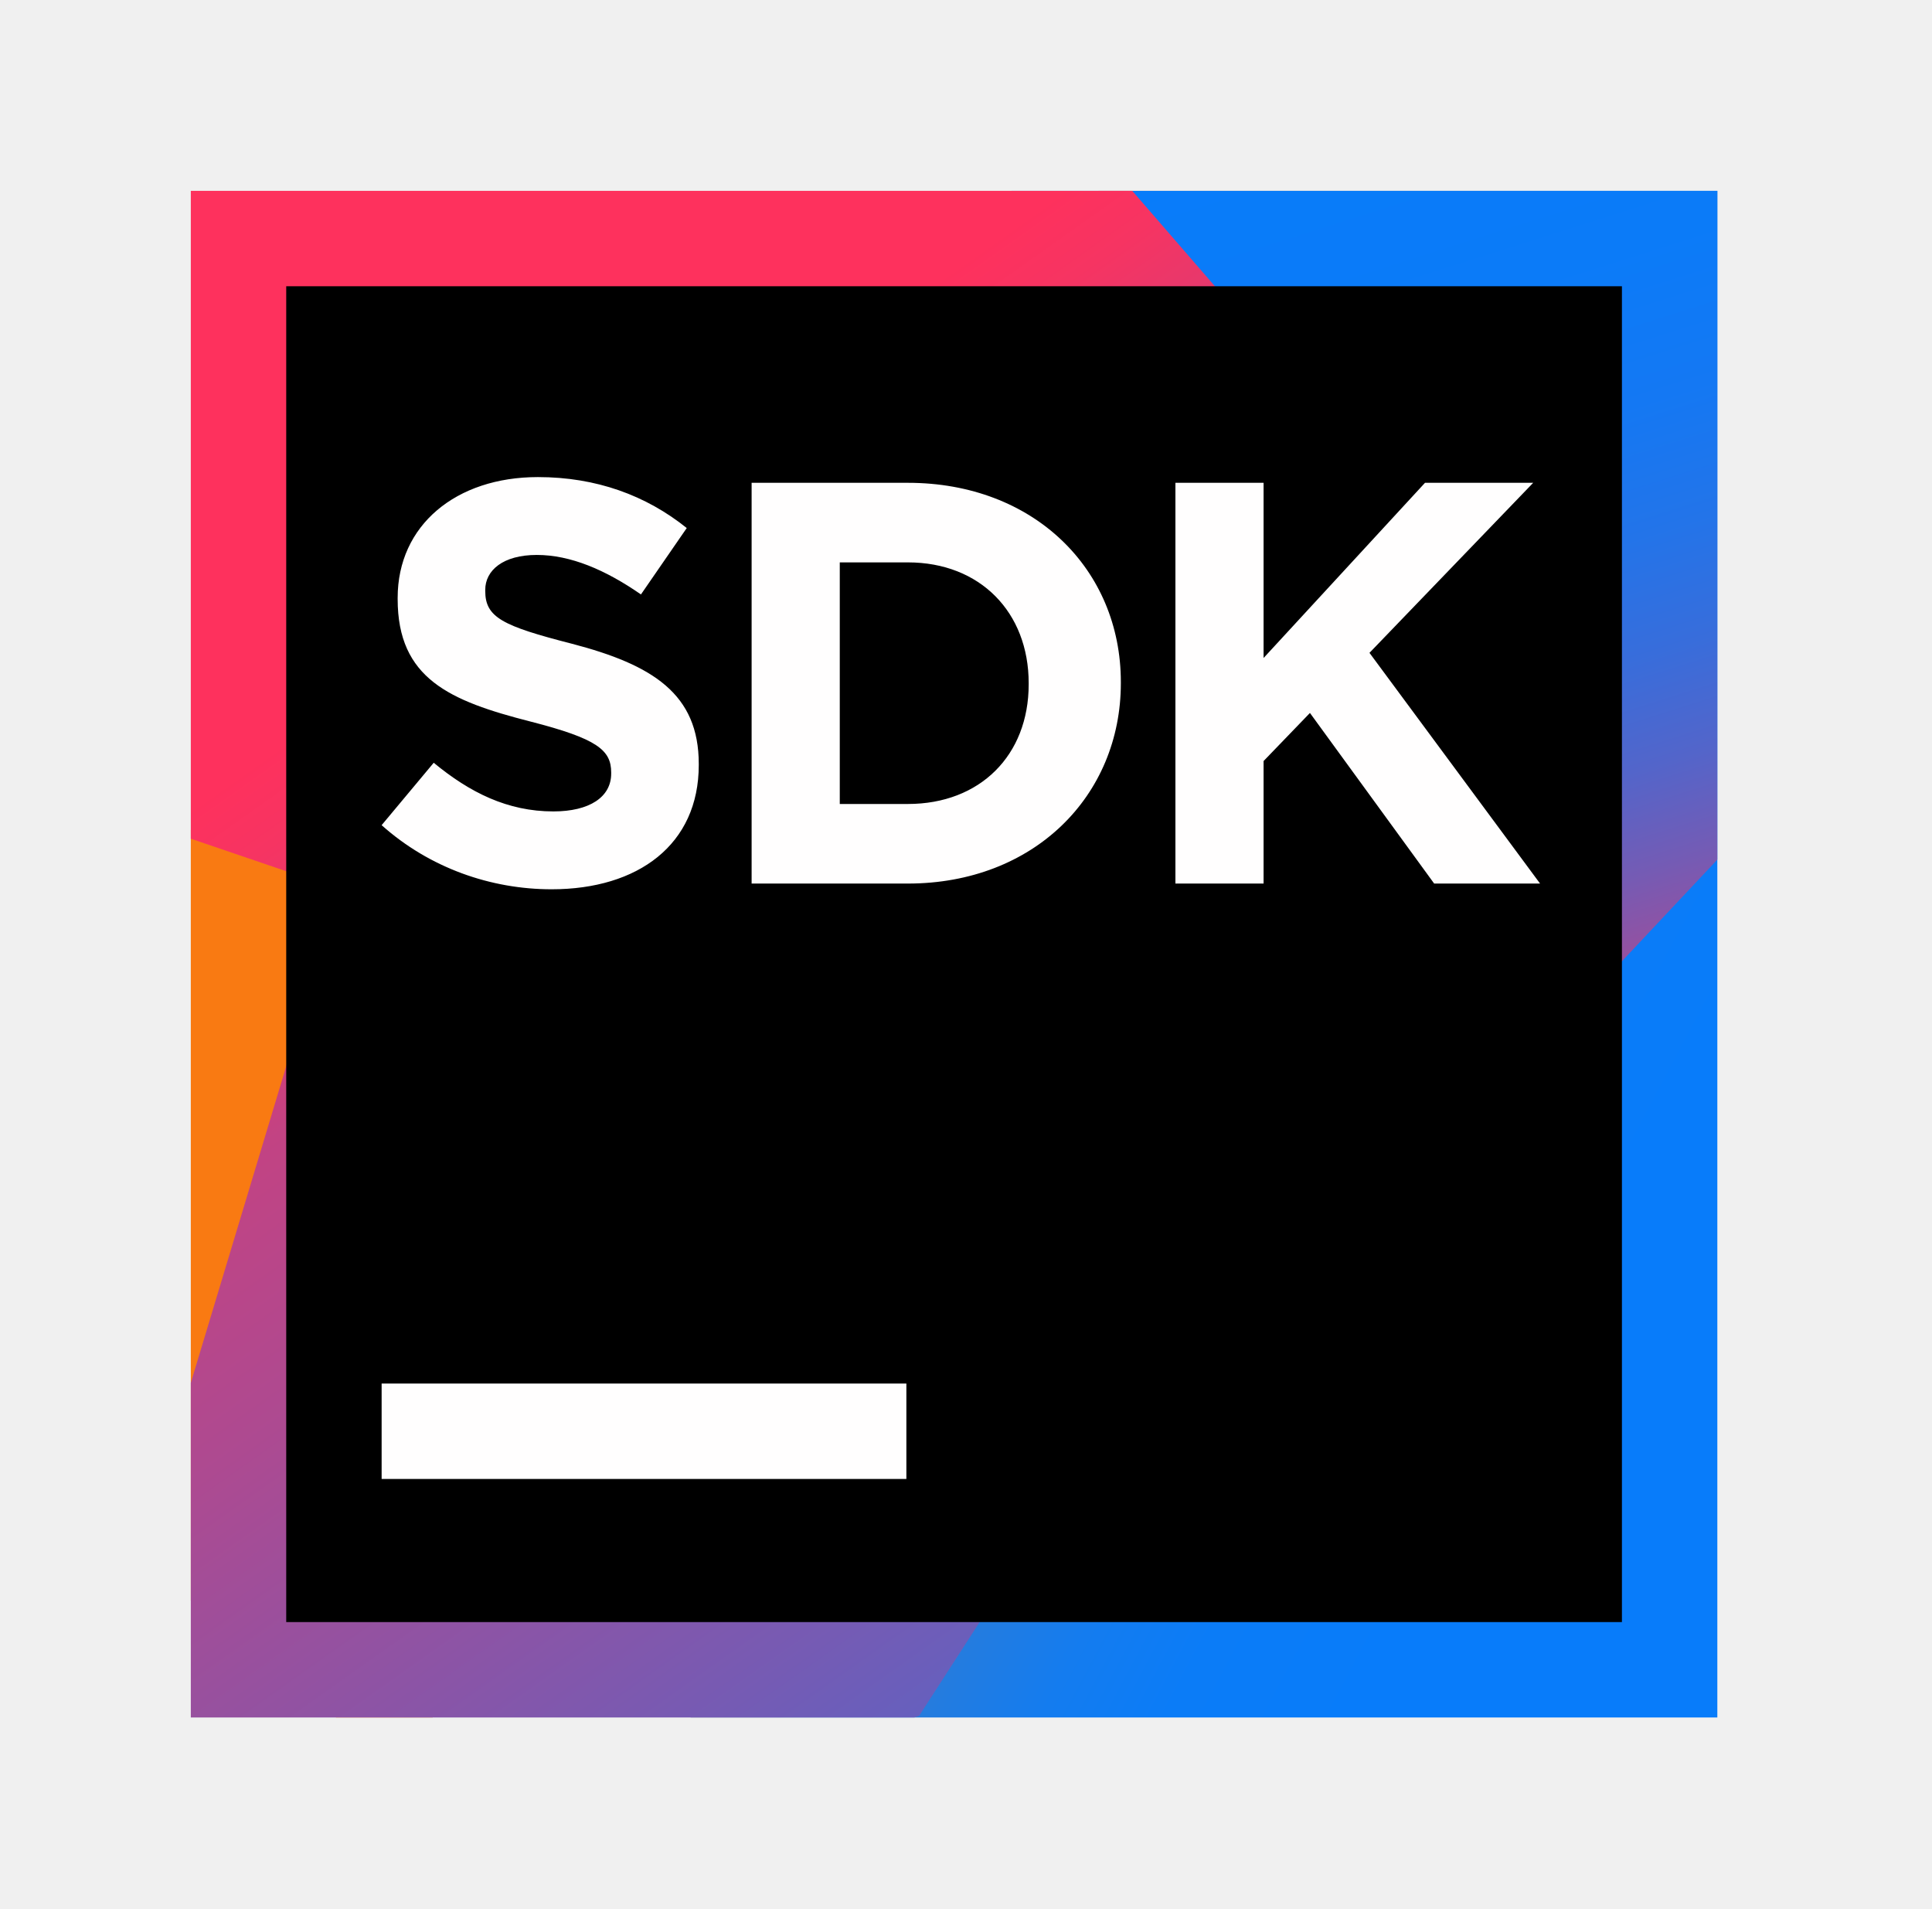
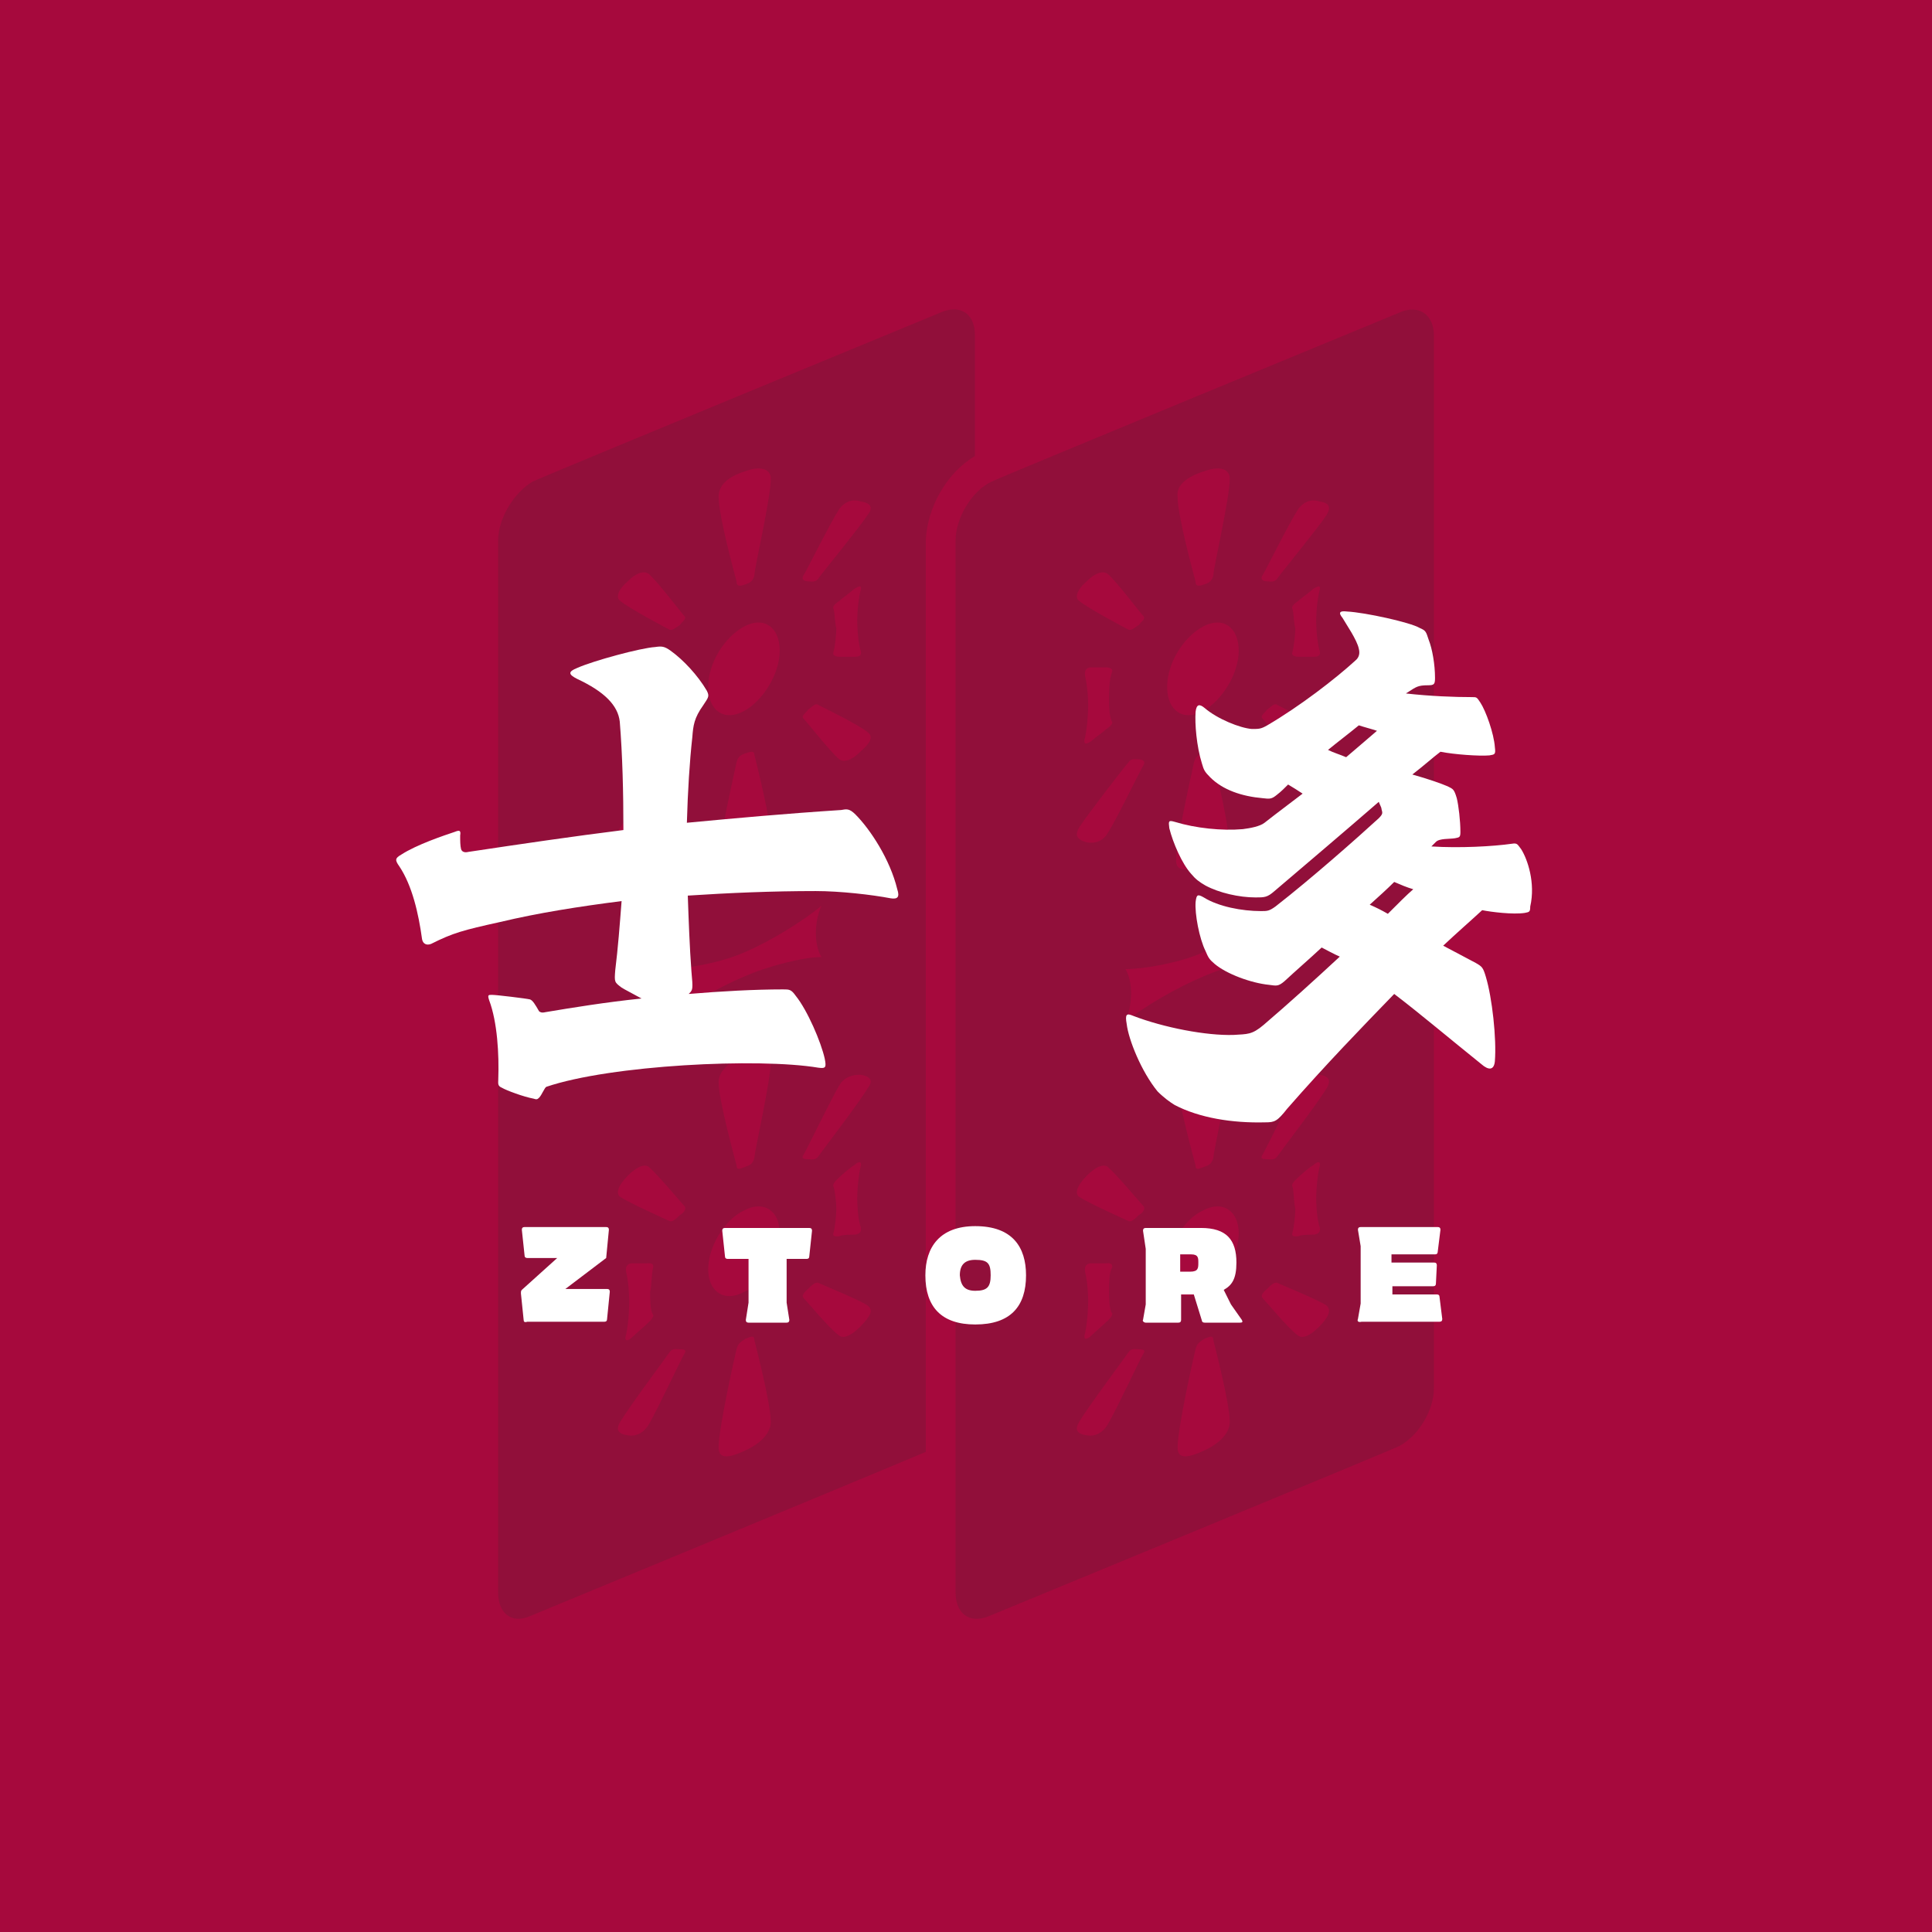
- <svg xmlns="http://www.w3.org/2000/svg" width="81" height="80" viewBox="0 0 81 80">
-   <defs>
-     <linearGradient id="pluginsdk_80-a" x1="-.031%" x2="100.053%" y1="49.963%" y2="49.963%">
-       <stop offset="25.81%" stop-color="#F97A12" />
-       <stop offset="45.91%" stop-color="#B07B58" />
-       <stop offset="72.41%" stop-color="#577BAE" />
-       <stop offset="91.05%" stop-color="#1E7CE5" />
-       <stop offset="100%" stop-color="#087CFA" />
-     </linearGradient>
-     <linearGradient id="pluginsdk_80-b" x1="27.55%" x2="82.223%" y1="34.514%" y2="77.605%">
-       <stop offset="0%" stop-color="#F97A12" />
-       <stop offset="7.18%" stop-color="#CB7A3E" />
-       <stop offset="15.41%" stop-color="#9E7B6A" />
-       <stop offset="24.2%" stop-color="#757B91" />
-       <stop offset="33.44%" stop-color="#537BB1" />
-       <stop offset="43.24%" stop-color="#387CCC" />
-       <stop offset="53.81%" stop-color="#237CE0" />
-       <stop offset="65.52%" stop-color="#147CEF" />
-       <stop offset="79.25%" stop-color="#0B7CF7" />
-       <stop offset="100%" stop-color="#087CFA" />
-     </linearGradient>
-     <linearGradient id="pluginsdk_80-c" x1="63.121%" x2="40.793%" y1="97.699%" y2="-6.587%">
-       <stop offset="0%" stop-color="#FE315D" />
-       <stop offset="7.84%" stop-color="#CB417E" />
-       <stop offset="16.01%" stop-color="#9E4E9B" />
-       <stop offset="24.74%" stop-color="#755BB4" />
-       <stop offset="33.92%" stop-color="#5365CA" />
-       <stop offset="43.65%" stop-color="#386DDB" />
-       <stop offset="54.14%" stop-color="#2374E9" />
-       <stop offset="65.76%" stop-color="#1478F3" />
-       <stop offset="79.4%" stop-color="#0B7BF8" />
-       <stop offset="100%" stop-color="#087CFA" />
-     </linearGradient>
-     <linearGradient id="pluginsdk_80-d" x1="25.331%" x2="93.854%" y1="24.119%" y2="132.621%">
-       <stop offset="0%" stop-color="#FE315D" />
-       <stop offset="4.023%" stop-color="#F63462" />
-       <stop offset="10.37%" stop-color="#DF3A71" />
-       <stop offset="16.67%" stop-color="#C24383" />
-       <stop offset="29.12%" stop-color="#AD4A91" />
-       <stop offset="54.98%" stop-color="#755BB4" />
-       <stop offset="91.75%" stop-color="#1D76ED" />
-       <stop offset="100%" stop-color="#087CFA" />
-     </linearGradient>
-   </defs>
-   <g fill="none" fill-rule="evenodd">
-     <g fill-rule="nonzero" transform="translate(8 8)">
-       <path fill="url(#pluginsdk_80-a)" d="M6.088,64 L2.66453526e-15,59.1 L0,26.792 L30,38.67 L10.14,64 L6.088,64 Z" />
-       <path fill="url(#pluginsdk_80-b)" d="M20.952,64 L52.274,31.916 L37.671,0.46 L38.058,1.33226763e-15 L64,0 L64,64 L20.952,64 Z" />
-       <path fill="url(#pluginsdk_80-c)" d="M34.412,0 L64,0 L64,28.037 L49.008,44 L34,0.447 L34.412,0 Z" />
-       <path fill="url(#pluginsdk_80-d)" d="M30.336,64 L0,64 L0,49.971 L6.234,29.283 L0,27.16 L0,0 L39.47,0 L58,21.384 L30.538,63.926 L30.336,64 Z" />
-     </g>
-     <g fill-rule="nonzero" transform="translate(12 12)">
-       <rect width="56" height="56" fill="#000" />
-       <rect width="22" height="4" x="4" y="46" fill="#FFFEFE" />
-       <path fill="#FFFEFE" d="M11.128,25.28 C8.584,25.28 6.016,24.392 4,22.592 L6.184,19.976 C7.696,21.224 9.28,22.016 11.2,22.016 C12.712,22.016 13.624,21.416 13.624,20.432 L13.624,20.384 C13.624,19.448 13.048,18.968 10.24,18.248 C6.856,17.384 4.672,16.448 4.672,13.112 L4.672,13.064 C4.672,10.016 7.12,8 10.552,8 C13,8 15.088,8.768 16.792,10.136 L14.872,12.92 C13.384,11.888 11.92,11.264 10.504,11.264 C9.088,11.264 8.344,11.912 8.344,12.728 L8.344,12.776 C8.344,13.88 9.064,14.24 11.968,14.984 C15.376,15.872 17.296,17.096 17.296,20.024 L17.296,20.072 C17.296,23.408 14.752,25.28 11.128,25.28 Z M19.512,25.04 L19.512,8.24 L26.064,8.24 C31.344,8.24 34.992,11.864 34.992,16.592 L34.992,16.64 C34.992,21.368 31.344,25.04 26.064,25.04 L19.512,25.04 Z M26.064,11.576 L23.208,11.576 L23.208,21.704 L26.064,21.704 C29.088,21.704 31.128,19.664 31.128,16.688 L31.128,16.64 C31.128,13.664 29.088,11.576 26.064,11.576 Z M37.28,25.04 L37.28,8.24 L40.976,8.24 L40.976,15.584 L47.744,8.24 L52.28,8.24 L45.416,15.368 L52.568,25.04 L48.128,25.04 L42.92,17.888 L40.976,19.904 L40.976,25.04 L37.28,25.04 Z" />
-     </g>
-   </g>
+ <svg xmlns="http://www.w3.org/2000/svg" width="512" height="512" viewBox="0 0 512 512" fill="none">
+   <rect width="512" height="512" fill="#A6093D" />
+   <path d="M258.369 120.872V88.884C258.369 83.286 254.815 80.887 250.076 82.486C250.076 82.486 141.478 127.269 141.083 127.669C136.344 130.468 132 137.266 132 143.263V421.958C132 427.556 135.554 430.355 140.293 428.356C140.293 428.356 226.382 392.769 245.338 384.772V143.263C245.733 134.467 250.866 125.27 258.369 120.872ZM197.554 124.87C201.898 123.271 204.268 124.471 204.268 126.87C204.268 132.068 199.924 150.461 199.924 152.46C199.529 154.059 198.739 154.459 197.554 154.859C196.369 155.259 195.185 155.659 195.185 154.059C194.79 152.46 190.446 136.866 190.446 131.668C190.446 128.869 192.42 126.47 197.554 124.87ZM197.159 166.055C202.293 163.256 206.637 166.055 206.637 172.452C206.637 178.45 202.293 185.647 197.159 188.446C192.025 191.245 187.682 188.446 187.682 182.049C187.682 175.651 192.025 168.854 197.159 166.055ZM217.694 253.622C212.955 253.622 203.478 256.021 197.159 258.82C190.446 261.619 181.363 266.817 176.624 270.815C178.599 266.017 178.599 260.019 176.624 256.821C181.363 256.821 190.841 255.221 197.159 252.422C203.873 249.623 212.955 244.025 217.694 240.027C215.72 244.425 215.72 250.423 217.694 253.622ZM204.268 281.211C204.268 286.409 199.924 305.202 199.924 306.802C199.529 308.401 198.739 308.801 197.554 309.201C196.369 309.601 195.185 310.4 195.185 308.801C194.79 307.201 190.446 291.607 190.446 286.809C190.446 284.01 192.815 281.611 197.554 279.612C201.898 278.013 204.268 278.812 204.268 281.211ZM190.446 228.031C190.446 222.833 194.79 204.04 195.185 202.041C195.58 200.442 196.369 200.042 197.554 199.642C198.739 199.242 199.924 198.842 199.924 200.042C200.318 201.641 204.268 217.235 204.268 222.034C204.268 224.433 201.898 227.232 197.554 228.831C192.42 231.23 190.446 230.83 190.446 228.031ZM166.357 154.059C168.726 151.66 170.701 151.26 171.885 152.06C174.255 154.059 180.573 162.456 181.363 163.256C182.153 164.056 180.573 164.855 180.178 165.655C179.389 166.055 178.204 167.254 177.414 166.855C176.624 166.455 166.752 161.257 164.382 159.257C163.197 158.458 163.592 156.458 166.357 154.059ZM173.07 191.245C173.465 192.045 171.49 193.245 171.49 193.245C170.701 194.044 168.331 195.644 167.541 196.443C166.752 196.843 165.172 198.043 165.962 195.244C166.752 191.245 166.752 186.847 166.752 186.847C166.752 186.847 166.752 182.848 165.962 179.25C165.567 177.251 166.752 176.851 167.541 176.851C168.331 176.851 170.701 176.851 171.49 176.851C171.49 176.851 173.465 176.851 173.07 178.05C172.675 179.25 172.675 183.248 172.28 184.448C172.28 186.447 172.675 190.046 173.07 191.245ZM164.382 219.235C166.752 215.636 176.624 202.841 177.414 202.041C178.204 200.842 179.389 201.242 180.178 201.242C180.968 201.242 182.153 201.641 181.363 202.841C180.573 204.04 174.255 217.235 171.885 220.834C170.701 222.833 168.726 223.633 166.357 223.233C163.592 222.434 163.197 221.234 164.382 219.235ZM181.363 358.782C180.573 359.982 174.255 373.576 171.885 377.575C170.701 379.574 168.726 380.774 166.357 380.374C163.592 379.974 163.197 378.774 164.382 376.775C166.752 372.777 176.624 359.582 177.414 358.382C178.204 357.183 179.389 357.582 180.178 357.582C180.968 357.582 182.153 357.582 181.363 358.782ZM165.962 337.19C165.567 335.191 166.752 334.791 167.541 334.791C168.331 334.791 170.701 334.791 171.49 334.791C171.49 334.791 173.465 334.391 173.07 335.991C172.675 337.19 172.675 341.189 172.28 342.388C172.28 343.588 172.28 347.586 173.07 348.386C173.465 349.186 171.49 350.785 171.49 350.785C170.701 351.585 168.331 353.584 167.541 354.384C166.752 355.183 165.172 355.983 165.962 353.584C166.752 349.585 166.752 345.187 166.752 345.187C166.752 345.187 166.752 340.389 165.962 337.19ZM180.178 321.996C179.389 322.796 178.204 323.995 177.414 323.595C176.624 323.195 166.752 318.797 164.382 317.198C163.197 316.398 163.592 314.399 166.357 311.6C168.726 309.201 170.701 308.401 171.885 309.201C174.255 311.2 180.573 318.797 181.363 319.597C182.153 320.396 180.968 321.596 180.178 321.996ZM197.554 384.372C192.42 386.771 190.446 386.372 190.446 383.573C190.446 378.375 194.79 359.182 195.185 357.582C195.58 355.983 196.369 355.583 197.554 354.783C198.739 354.384 199.924 353.584 199.924 355.183C200.318 356.783 204.268 371.977 204.268 376.775C204.268 379.574 201.898 382.373 197.554 384.372ZM197.159 342.388C192.025 345.187 187.682 342.388 187.682 336.39C187.682 330.393 192.025 323.195 197.159 320.796C202.293 317.997 206.637 320.796 206.637 326.794C206.637 332.792 202.688 339.989 197.159 342.388ZM227.962 351.585C225.592 353.984 223.618 354.784 222.433 353.984C220.064 352.384 213.745 344.787 212.955 343.988C212.166 343.188 213.745 341.988 214.14 341.588C214.93 340.789 216.115 339.589 216.904 339.989C217.694 340.389 227.567 344.387 229.936 345.987C231.516 347.186 230.726 348.786 227.962 351.585ZM220.854 314.399C220.459 313.599 222.433 312 222.433 312C223.223 311.2 225.592 309.201 226.382 308.801C227.172 308.001 228.752 307.201 227.962 309.601C227.172 313.599 227.172 317.598 227.172 317.598C227.172 317.598 227.172 321.996 227.962 324.795C228.752 326.794 227.172 327.194 226.382 327.194C225.592 327.194 223.223 327.194 222.433 327.594C222.433 327.594 220.459 327.994 220.854 326.794C221.248 325.595 221.643 321.996 221.643 320.396C221.643 318.797 221.248 315.198 220.854 314.399ZM229.936 288.409C227.567 292.407 217.694 305.202 216.904 306.402C216.115 307.601 214.93 307.201 214.14 307.201C213.35 307.201 212.166 307.201 212.955 306.002C213.745 304.802 220.064 291.607 222.433 287.609C223.618 285.61 225.592 284.81 227.962 284.81C230.726 285.21 231.516 286.409 229.936 288.409ZM227.962 199.242C225.592 201.641 223.618 202.041 222.433 201.242C220.064 199.242 213.745 191.245 212.955 190.446C212.166 189.646 213.745 188.846 214.14 188.047C214.93 187.647 216.115 186.047 216.904 186.847C217.694 187.247 227.567 192.045 229.936 194.044C231.516 195.244 230.726 196.843 227.962 199.242ZM220.854 161.257C220.459 160.457 222.433 159.257 222.433 159.257C223.223 158.458 225.592 156.858 226.382 156.059C227.172 155.659 228.752 154.459 227.962 156.858C227.172 160.457 227.172 164.455 227.172 164.455C227.172 164.455 227.172 168.854 227.962 172.053C228.752 174.052 227.172 174.052 226.382 174.052C225.592 174.052 223.223 174.052 222.433 174.052C222.433 174.052 220.459 174.052 220.854 172.852C221.248 171.653 221.643 168.054 221.643 166.455C221.248 165.655 221.248 162.056 220.854 161.257ZM229.936 136.466C227.567 140.065 217.694 152.06 216.904 153.26C216.115 154.459 214.93 154.059 214.14 154.059C213.35 154.059 212.166 153.66 212.955 152.46C213.745 151.26 220.064 138.465 222.433 134.867C223.618 133.267 225.592 132.068 227.962 132.867C230.726 133.267 231.516 134.467 229.936 136.466Z" fill="#910F3A" />
+   <path d="M371.707 82.487C371.707 82.487 263.108 127.27 262.713 127.67C257.58 130.069 253.236 137.266 253.236 143.264V421.958C253.236 427.556 256.79 430.355 261.924 428.356C261.924 428.356 370.522 383.573 370.917 383.173C376.051 380.374 380 373.577 380 367.979V88.884C380 83.686 376.446 80.887 371.707 82.487ZM319.185 124.871C323.529 123.271 325.898 124.471 325.898 126.87C325.898 132.068 321.554 150.461 321.554 152.46C321.159 154.06 320.369 154.459 319.185 154.859C318 155.259 316.815 155.659 316.815 154.06C316.42 152.46 312.076 136.866 312.076 131.668C311.682 128.869 314.051 126.47 319.185 124.871ZM318.79 166.055C323.924 163.256 328.268 166.055 328.268 172.453C328.268 178.45 323.924 185.648 318.79 188.447C313.656 191.245 309.312 188.447 309.312 182.049C309.312 175.651 313.656 168.854 318.79 166.055ZM339.325 253.622C334.586 253.622 325.108 256.021 318.79 258.82C312.076 261.619 302.994 266.817 298.255 270.815C300.229 266.017 300.229 260.02 298.255 256.821C302.994 256.821 312.471 255.221 318.79 252.422C325.503 249.623 334.586 244.026 339.325 240.027C337.35 244.425 337.35 250.423 339.325 253.622ZM325.898 281.211C325.898 286.41 321.554 305.202 321.554 306.802C321.159 308.401 320.369 308.801 319.185 309.201C318 309.601 316.815 310.4 316.815 308.801C316.42 307.202 312.076 291.608 312.076 286.809C312.076 284.01 314.446 281.611 319.185 279.612C323.529 278.013 325.898 278.812 325.898 281.211ZM311.682 228.032C311.682 222.834 316.025 204.041 316.42 202.041C316.815 200.442 317.605 200.042 318.79 199.642C319.975 199.242 321.159 198.843 321.159 200.042C321.554 201.642 325.503 217.236 325.503 222.034C325.503 224.433 323.134 227.232 318.79 228.831C314.051 231.23 311.682 230.831 311.682 228.032ZM287.987 154.06C290.357 151.66 292.331 151.261 293.516 152.06C295.885 154.06 302.204 162.456 302.994 163.256C303.783 164.056 302.204 164.855 301.809 165.655C301.019 166.055 299.834 167.255 299.045 166.855C298.255 166.455 288.382 161.257 286.013 159.258C284.828 158.458 285.223 156.459 287.987 154.06ZM294.701 191.245C295.096 192.045 293.121 193.245 293.121 193.245C292.331 194.044 289.962 195.644 289.172 196.444C288.382 196.843 286.803 198.043 287.592 195.244C288.382 191.245 288.382 186.847 288.382 186.847C288.382 186.847 288.382 182.849 287.592 179.25C287.197 177.251 288.382 176.851 289.172 176.851C289.962 176.851 292.331 176.851 293.121 176.851C293.121 176.851 295.096 176.851 294.701 178.05C293.911 180.05 293.911 183.648 293.911 185.248C293.911 186.447 293.911 190.046 294.701 191.245ZM286.013 219.235C288.382 215.636 298.255 202.841 299.045 202.041C299.834 200.842 301.019 201.242 301.809 201.242C302.599 201.242 303.783 201.642 302.994 202.841C302.204 204.041 295.885 217.236 293.516 220.834C292.331 222.834 290.357 223.633 287.987 223.233C285.223 222.434 284.828 221.234 286.013 219.235ZM302.994 358.782C302.204 359.982 295.885 373.577 293.516 377.575C292.331 379.574 290.357 380.774 287.987 380.374C285.223 379.974 284.828 378.775 286.013 376.775C288.382 372.777 298.255 359.582 299.045 358.382C299.834 357.183 301.019 357.583 301.809 357.583C302.599 357.583 303.783 357.583 302.994 358.782ZM287.592 337.19C287.197 335.191 288.382 334.791 289.172 334.791C289.962 334.791 292.331 334.791 293.121 334.791C293.121 334.791 295.096 334.391 294.701 335.991C293.911 336.79 293.911 340.789 293.911 341.989C293.911 343.188 293.911 347.187 294.701 347.986C295.096 348.786 293.121 350.385 293.121 350.385C292.331 351.185 289.962 353.184 289.172 353.984C288.382 354.784 286.803 355.583 287.592 353.184C288.382 349.186 288.382 344.787 288.382 344.787C288.382 344.787 288.382 340.389 287.592 337.19ZM301.809 321.996C301.019 322.796 299.834 323.995 299.045 323.595C298.255 323.196 288.382 318.797 286.013 317.198C284.828 316.398 285.223 314.399 287.987 311.6C290.357 309.201 292.331 308.401 293.516 309.201C295.885 311.2 302.204 318.797 302.994 319.597C303.783 320.397 302.599 321.596 301.809 321.996ZM319.185 384.372C314.051 386.772 312.076 386.372 312.076 383.573C312.076 378.375 316.42 359.182 316.815 357.583C317.21 355.983 318 355.583 319.185 354.784C320.369 354.384 321.554 353.584 321.554 355.184C321.949 356.783 325.898 371.977 325.898 376.775C325.898 379.574 323.529 382.373 319.185 384.372ZM318.79 342.388C313.656 345.187 309.312 342.388 309.312 336.391C309.312 330.393 313.656 323.196 318.79 320.797C323.924 317.998 328.268 320.797 328.268 326.794C328.268 332.792 323.924 339.989 318.79 342.388ZM349.592 351.585C347.223 353.984 345.248 354.784 344.064 353.984C341.694 352.385 335.376 344.787 334.586 343.988C333.796 343.188 335.376 341.988 335.771 341.589C336.561 340.789 337.745 339.589 338.535 339.989C339.325 340.389 349.197 344.388 351.567 345.987C352.752 347.187 352.357 348.786 349.592 351.585ZM342.484 314.399C342.089 313.599 344.064 312 344.064 312C344.854 311.2 347.223 309.201 348.013 308.801C348.803 308.001 350.382 307.202 349.592 309.601C348.803 313.599 348.803 317.598 348.803 317.598C348.803 317.598 348.803 321.996 349.592 324.795C350.382 326.794 348.803 327.194 348.013 327.194C347.223 327.194 344.854 327.194 344.064 327.594C344.064 327.594 342.089 327.994 342.484 326.794C342.879 325.595 343.274 321.996 343.274 320.397C342.879 318.797 342.879 315.199 342.484 314.399ZM351.567 288.409C349.197 292.407 339.325 305.202 338.535 306.402C337.745 307.602 336.561 307.202 335.771 307.202C334.981 307.202 333.796 307.202 334.586 306.002C335.376 304.803 341.694 291.608 344.064 287.609C345.248 285.61 347.223 284.81 349.592 284.81C352.357 285.21 352.752 286.41 351.567 288.409ZM349.592 199.242C347.223 201.642 345.248 202.041 344.064 201.242C341.694 199.242 335.376 191.245 334.586 190.446C333.796 189.646 335.376 188.846 335.771 188.047C336.561 187.647 337.745 186.047 338.535 186.847C339.325 187.247 349.197 192.045 351.567 194.044C352.752 195.244 352.357 196.843 349.592 199.242ZM342.484 161.257C342.089 160.457 344.064 159.258 344.064 159.258C344.854 158.458 347.223 156.858 348.013 156.059C348.803 155.659 350.382 154.459 349.592 156.858C348.803 160.457 348.803 164.456 348.803 164.456C348.803 164.456 348.803 168.854 349.592 172.053C350.382 174.052 348.803 174.052 348.013 174.052C347.223 174.052 344.854 174.052 344.064 174.052C344.064 174.052 342.089 174.052 342.484 172.852C342.879 171.653 343.274 168.054 343.274 166.455C342.879 165.655 342.879 162.057 342.484 161.257ZM351.567 136.466C349.197 140.065 339.325 152.06 338.535 153.26C337.745 154.459 336.561 154.06 335.771 154.06C334.981 154.06 333.796 153.66 334.586 152.46C335.376 151.261 341.694 138.465 344.064 134.867C345.248 133.267 347.223 132.068 349.592 132.868C352.357 133.267 352.752 134.467 351.567 136.466Z" fill="#910F3A" />
+   <path d="M237.784 235.657C235.862 227.694 230.575 219.731 226.73 215.87C225.047 214.181 224.326 214.422 222.884 214.663C207.985 215.629 194.767 216.835 182.03 218.042C182.27 209.596 182.751 201.874 183.472 195.359C183.712 192.222 183.953 190.292 186.356 186.914C187.798 184.742 188.038 184.501 187.317 183.053C184.914 178.951 181.069 174.848 177.704 172.435C176.022 171.229 175.301 171.229 173.619 171.47C169.774 171.711 157.277 175.09 152.951 177.02C150.548 177.985 150.548 178.709 152.951 179.916C160.161 183.294 163.766 186.914 164.246 191.257C164.967 200.185 165.208 209.837 165.208 219.972C151.75 221.661 138.532 223.592 124.113 225.763C123.152 226.005 122.431 225.763 122.19 225.04C121.95 224.074 121.95 222.868 121.95 221.42C122.19 219.972 121.71 219.972 120.508 220.455C117.624 221.42 110.415 223.833 106.329 226.487C104.647 227.453 104.647 227.935 105.849 229.624C109.213 234.692 110.895 241.931 111.857 248.929C112.097 250.135 113.058 250.618 114.26 250.135C120.028 247.239 122.671 246.516 132.524 244.344C142.618 241.931 153.432 240.242 164.727 238.794C164.246 245.068 163.766 251.342 163.045 257.133C162.804 260.27 162.804 260.27 164.727 261.718C165.448 262.2 167.851 263.407 170.014 264.613C160.642 265.579 151.75 267.026 144.54 268.233C143.579 268.474 143.098 268.233 142.858 267.992C141.897 266.302 141.176 265.096 140.455 264.855C139.493 264.613 131.563 263.648 130.361 263.648C129.4 263.648 129.16 263.648 129.64 265.096C131.803 270.887 132.284 279.333 132.044 286.089C132.044 287.055 131.803 287.779 133.005 288.261C134.206 288.985 138.772 290.674 141.416 291.157C142.137 291.398 142.377 291.398 142.858 290.915C143.579 290.192 144.3 288.261 144.78 288.02C161.843 282.229 201.015 280.298 216.876 282.952C218.799 283.194 219.039 282.952 218.559 280.539C217.597 276.196 213.993 267.75 210.868 263.889C209.667 262.2 209.186 262.2 207.504 262.2C200.054 262.2 191.162 262.683 182.511 263.407C182.751 263.166 182.751 263.166 182.991 262.924C183.472 262.2 183.712 262.2 183.232 257.374C182.751 250.859 182.511 244.103 182.27 237.346C193.325 236.622 204.62 236.14 216.155 236.14C222.644 236.14 231.055 237.105 236.102 238.07C237.784 238.311 238.505 237.829 237.784 235.657Z" fill="white" />
+   <path d="M403.124 225.04C402.163 223.833 402.163 223.35 400.721 223.592C395.674 224.316 386.783 224.798 379.333 224.316C379.813 223.833 380.294 223.35 380.534 223.109C381.495 222.144 384.139 222.385 385.581 222.144C386.783 221.903 387.023 221.903 387.023 220.455C387.023 217.559 386.542 213.457 386.062 211.527C385.341 209.113 385.1 209.113 383.658 208.39C381.976 207.666 378.612 206.459 374.286 205.253C377.41 202.84 379.813 200.668 381.736 199.22C385.341 199.944 392.07 200.427 394.713 200.185C396.155 199.944 396.395 199.944 396.155 198.014C395.915 194.394 393.752 188.361 392.31 186.19C391.349 184.742 391.349 184.742 390.147 184.742C385.341 184.742 379.092 184.5 372.604 183.777C372.844 183.535 373.084 183.535 373.325 183.294C375.247 182.087 375.728 181.605 378.371 181.605C380.054 181.605 380.294 181.364 380.294 179.674C380.294 176.055 379.573 171.953 378.612 169.54C377.891 167.368 377.891 167.127 376.208 166.403C373.805 164.955 361.789 162.301 356.983 162.059C355.06 161.818 354.58 162.301 355.781 163.748C356.743 165.438 359.626 169.54 360.107 171.953C360.347 172.918 360.347 174.124 359.146 175.09C353.859 179.916 344.486 187.155 335.835 192.222C334.152 193.187 333.672 193.187 331.749 193.187C328.625 192.946 322.617 190.533 319.253 187.637C317.811 186.431 317.09 186.672 316.849 188.603C316.609 191.74 317.09 197.772 318.532 202.357C319.012 204.046 319.253 204.529 320.695 205.977C324.059 209.355 329.106 211.044 334.633 211.527C336.556 211.768 337.036 211.768 338.478 210.561C339.44 209.837 340.401 208.872 341.362 207.907C342.564 208.631 343.765 209.355 345.207 210.32C342.083 212.733 338.478 215.387 335.114 218.042C333.912 219.007 331.269 219.49 329.346 219.731C323.819 220.213 316.849 219.49 311.322 217.8C309.64 217.318 309.64 217.559 309.88 219.49C310.841 223.35 313.245 228.9 315.648 231.555C316.849 233.003 317.811 233.726 319.493 234.692C323.098 236.622 328.385 237.829 332.711 237.829C335.114 237.829 335.835 237.829 337.757 236.139C345.688 229.383 356.502 220.213 365.394 212.492C365.634 213.216 366.115 213.94 366.115 214.422C366.355 215.387 366.596 215.629 365.394 216.835C359.867 221.903 347.61 232.761 337.998 240.242C336.315 241.448 335.835 241.448 334.152 241.448C329.106 241.448 322.857 240.242 319.012 237.829C317.33 236.863 317.09 237.105 316.849 239.035C316.609 242.172 317.811 248.687 319.493 252.066C320.214 253.755 320.454 254.237 321.896 255.444C325.02 258.098 331.509 260.511 336.315 260.994C338.238 261.235 338.719 261.476 340.401 260.029C343.525 257.133 346.889 254.237 350.254 251.1C351.696 251.824 353.378 252.789 355.06 253.513C348.572 259.546 341.362 266.061 334.873 271.611C331.749 274.265 330.548 274.024 326.943 274.265C319.733 274.507 308.438 272.335 300.267 269.198C298.585 268.474 298.105 268.715 298.585 271.37C299.066 275.472 302.43 283.918 306.756 289.226C308.438 290.915 310.121 292.122 311.322 292.846C317.811 296.224 326.462 297.672 335.354 297.431C337.757 297.431 338.478 297.189 341.122 293.811C351.456 281.987 361.068 272.094 369.479 263.407C376.449 268.715 384.139 275.231 392.55 281.987C394.473 283.676 395.915 283.676 396.155 281.263C396.636 275.231 395.434 264.372 393.752 258.822C393.031 256.409 392.79 256.168 391.108 255.202C388.465 253.755 385.581 252.307 382.457 250.618C386.302 246.998 389.666 244.103 392.79 241.207C395.194 241.689 400.961 242.413 404.086 241.931C405.287 241.689 405.527 241.689 405.527 240.242C406.969 233.968 404.806 227.694 403.124 225.04ZM351.936 198.737C354.58 196.566 357.464 194.394 360.107 192.222C361.549 192.705 363.472 193.187 364.913 193.67C362.991 195.359 360.107 197.772 356.743 200.668C355.06 199.944 353.378 199.461 351.936 198.737ZM362.991 239.759C365.394 237.587 367.557 235.657 369.479 233.726C371.162 234.45 372.844 235.174 374.526 235.657C372.844 237.105 370.441 239.518 367.797 242.172C366.115 241.207 364.673 240.483 362.991 239.759Z" fill="white" />
+   <path d="M138.772 349.793L138.052 342.796C138.052 342.313 138.052 342.072 138.292 341.83L147.664 333.385H139.734C139.253 333.385 139.013 333.143 139.013 332.661L138.292 325.904C138.292 325.422 138.532 325.18 139.013 325.18H160.642C161.122 325.18 161.363 325.422 161.363 325.904L160.642 333.385L149.827 341.589H160.882C161.363 341.589 161.603 341.83 161.603 342.313L160.882 349.552C160.882 350.035 160.642 350.276 160.161 350.276H139.734C139.013 350.517 138.772 350.276 138.772 349.793Z" fill="white" />
+   <path d="M208.465 345.209L209.186 349.794C209.186 350.276 208.946 350.518 208.465 350.518H198.372C197.891 350.518 197.651 350.276 197.651 349.794L198.372 345.209V333.626H192.844C192.364 333.626 192.123 333.385 192.123 332.902L191.403 326.146C191.403 325.663 191.643 325.422 192.123 325.422H214.473C214.954 325.422 215.194 325.663 215.194 326.146L214.473 332.902C214.473 333.385 214.233 333.626 213.752 333.626H208.465V345.209Z" fill="white" />
+   <path d="M258.452 324.939C268.305 324.939 271.91 330.489 271.91 337.97C271.91 346.174 267.824 351 258.452 351C249.56 351 245.234 346.415 245.234 337.97C245.234 330.489 249.079 324.939 258.452 324.939ZM258.452 342.072C261.576 342.072 262.537 341.107 262.537 337.97C262.537 334.833 261.816 333.867 258.452 333.867C255.808 333.867 254.366 335.074 254.366 337.97C254.607 340.865 255.808 342.072 258.452 342.072Z" fill="white" />
+   <path d="M302.911 349.794L303.632 345.692V330.972L302.911 326.146C302.911 325.663 303.151 325.422 303.632 325.422H318.291C325.02 325.422 327.664 328.559 327.664 334.592C327.664 338.935 326.462 340.624 324.299 341.831L326.222 345.692L329.106 349.794C329.346 350.276 329.346 350.518 328.625 350.518H319.253C318.772 350.518 318.532 350.276 318.532 350.035L316.369 343.037H313.004V349.794C313.004 350.276 312.764 350.518 312.283 350.518H303.632C303.151 350.518 302.671 350.035 302.911 349.794ZM312.764 337.005H315.407C317.57 337.005 317.57 336.039 317.57 334.592C317.57 333.385 317.57 332.42 315.648 332.42H312.764V337.005Z" fill="white" />
+   <path d="M359.867 349.552L360.588 345.45V330.248L359.867 325.904C359.867 325.422 360.107 325.18 360.588 325.18H381.015C381.495 325.18 381.736 325.422 381.736 325.904L381.015 331.696C381.015 332.178 380.774 332.42 380.294 332.42H368.758V334.591H380.053C380.534 334.591 380.774 334.833 380.774 335.315L380.534 340.141C380.534 340.624 380.294 340.865 379.813 340.865H368.999V343.037H380.774C381.255 343.037 381.495 343.278 381.495 343.761L382.216 349.552C382.216 350.035 381.976 350.276 381.495 350.276H360.828C359.867 350.517 359.626 350.035 359.867 349.552Z" fill="white" />
</svg>
